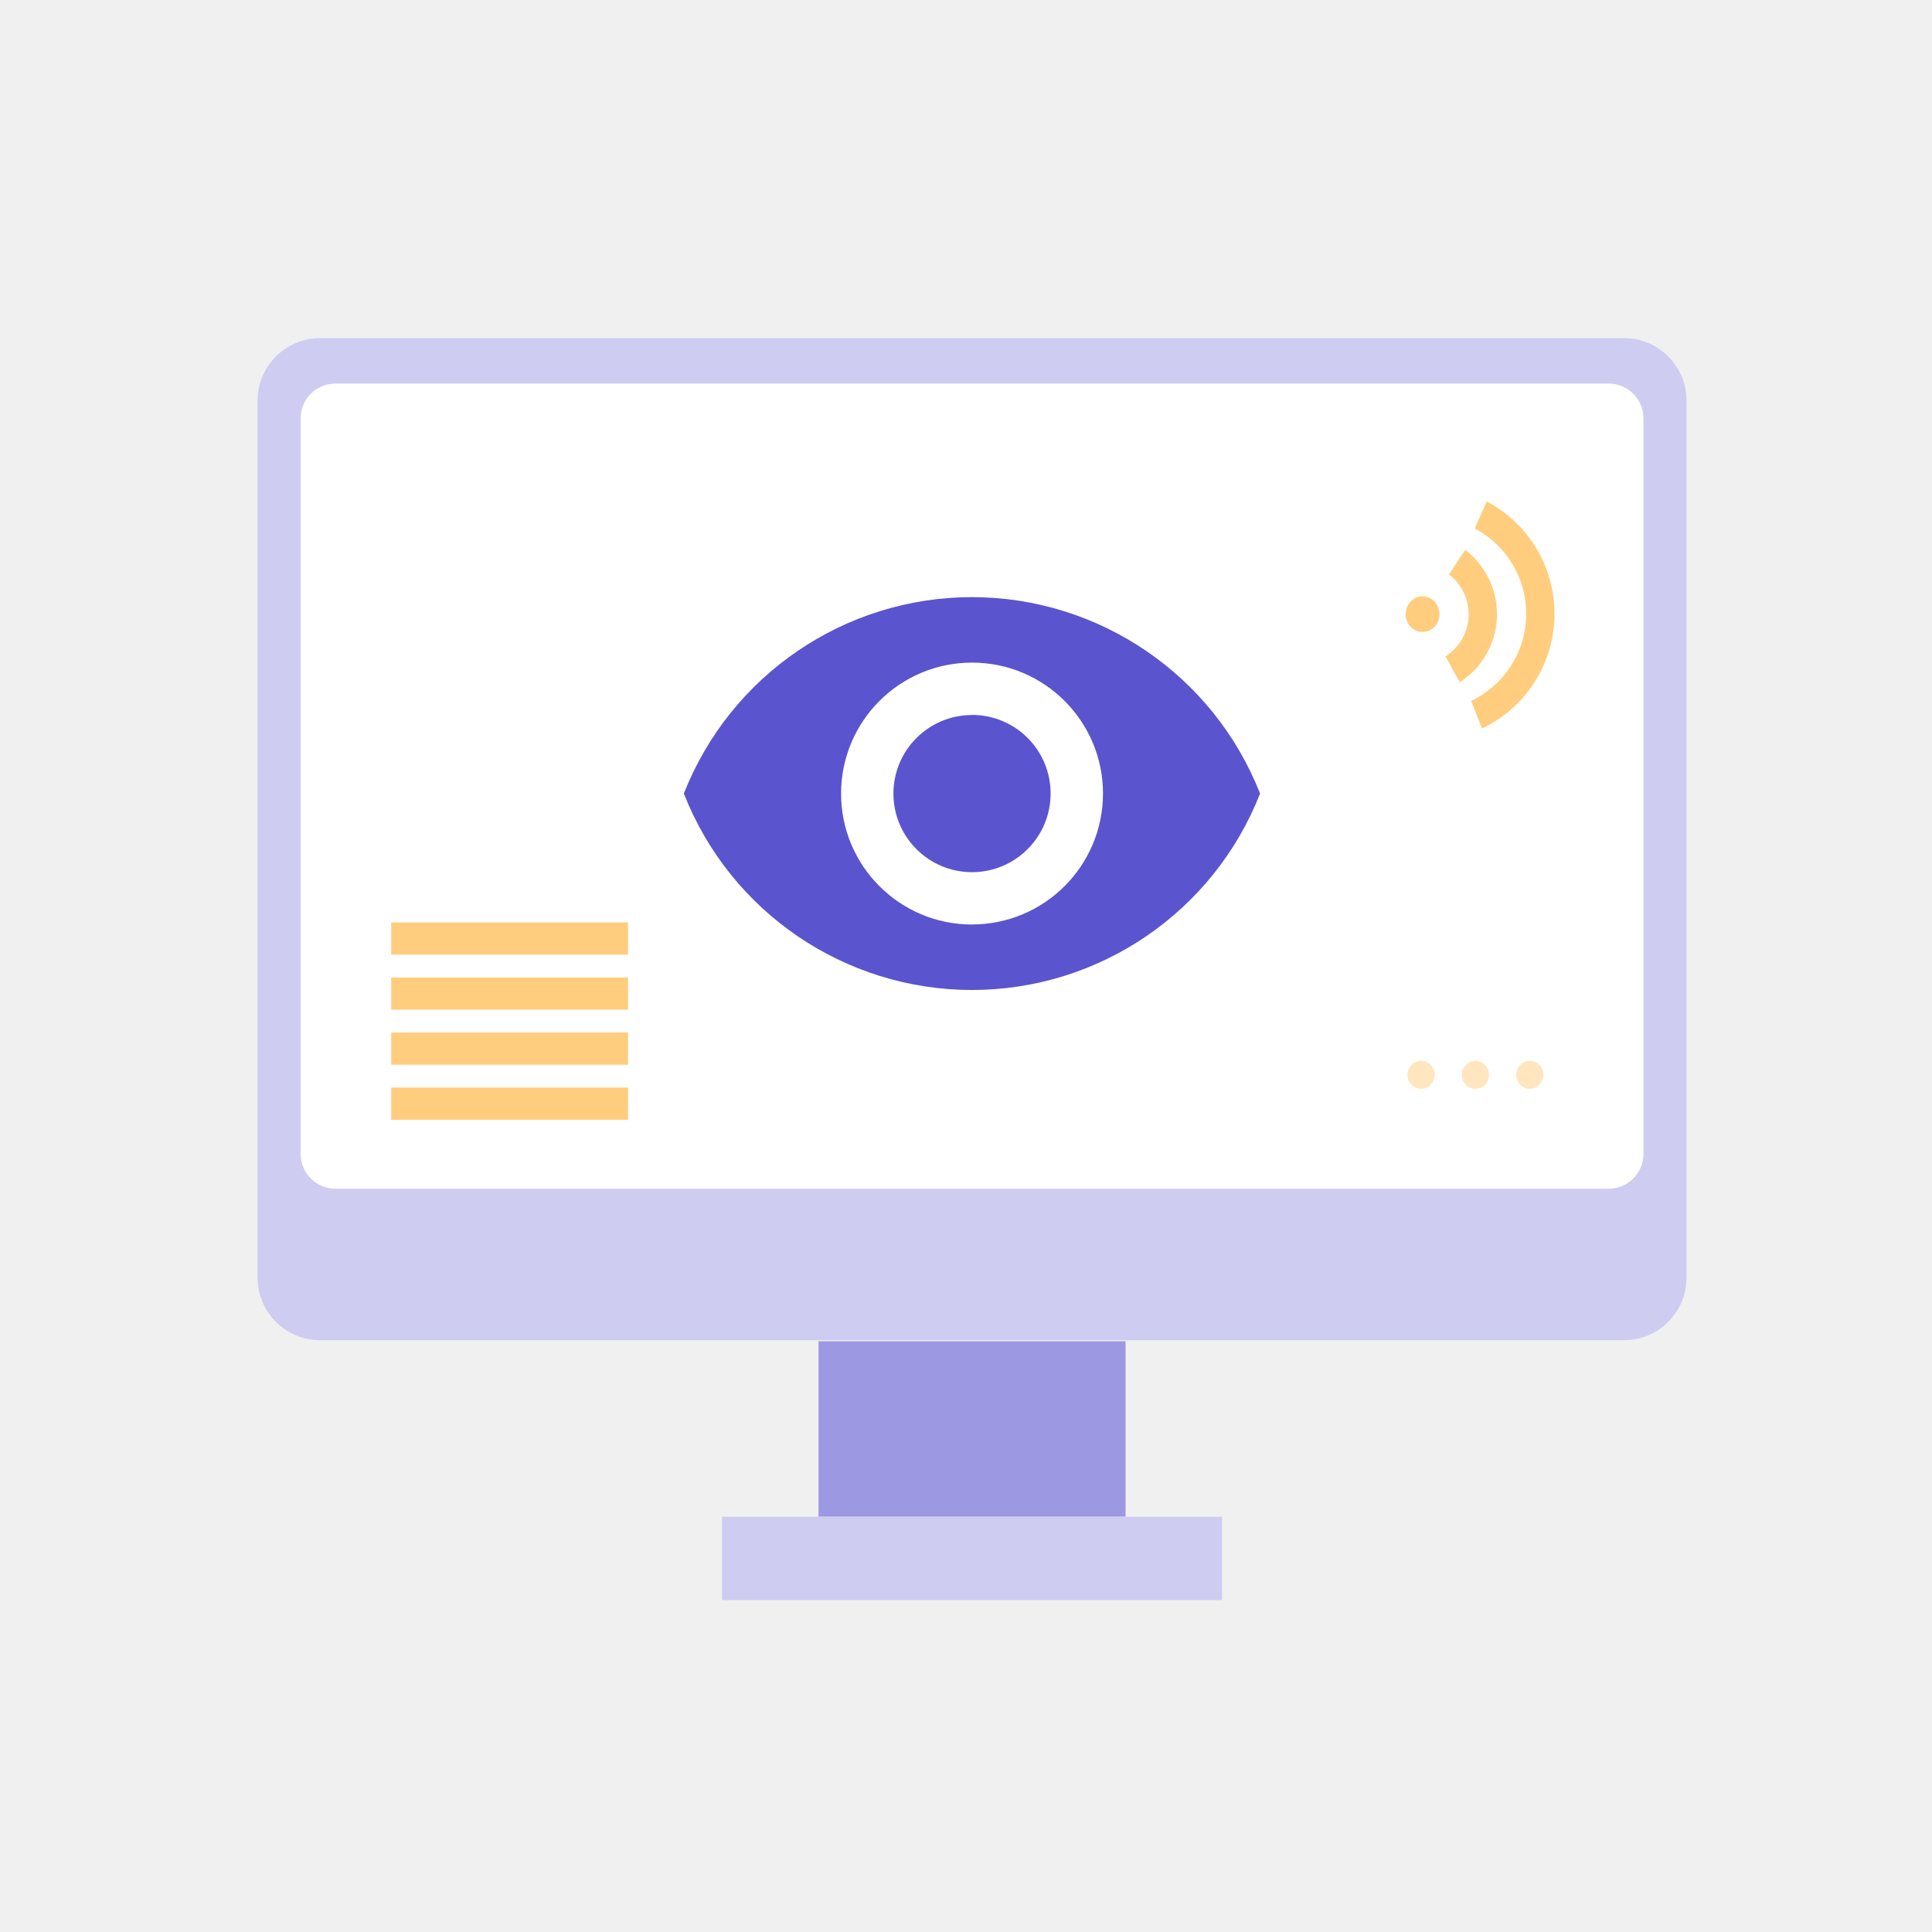
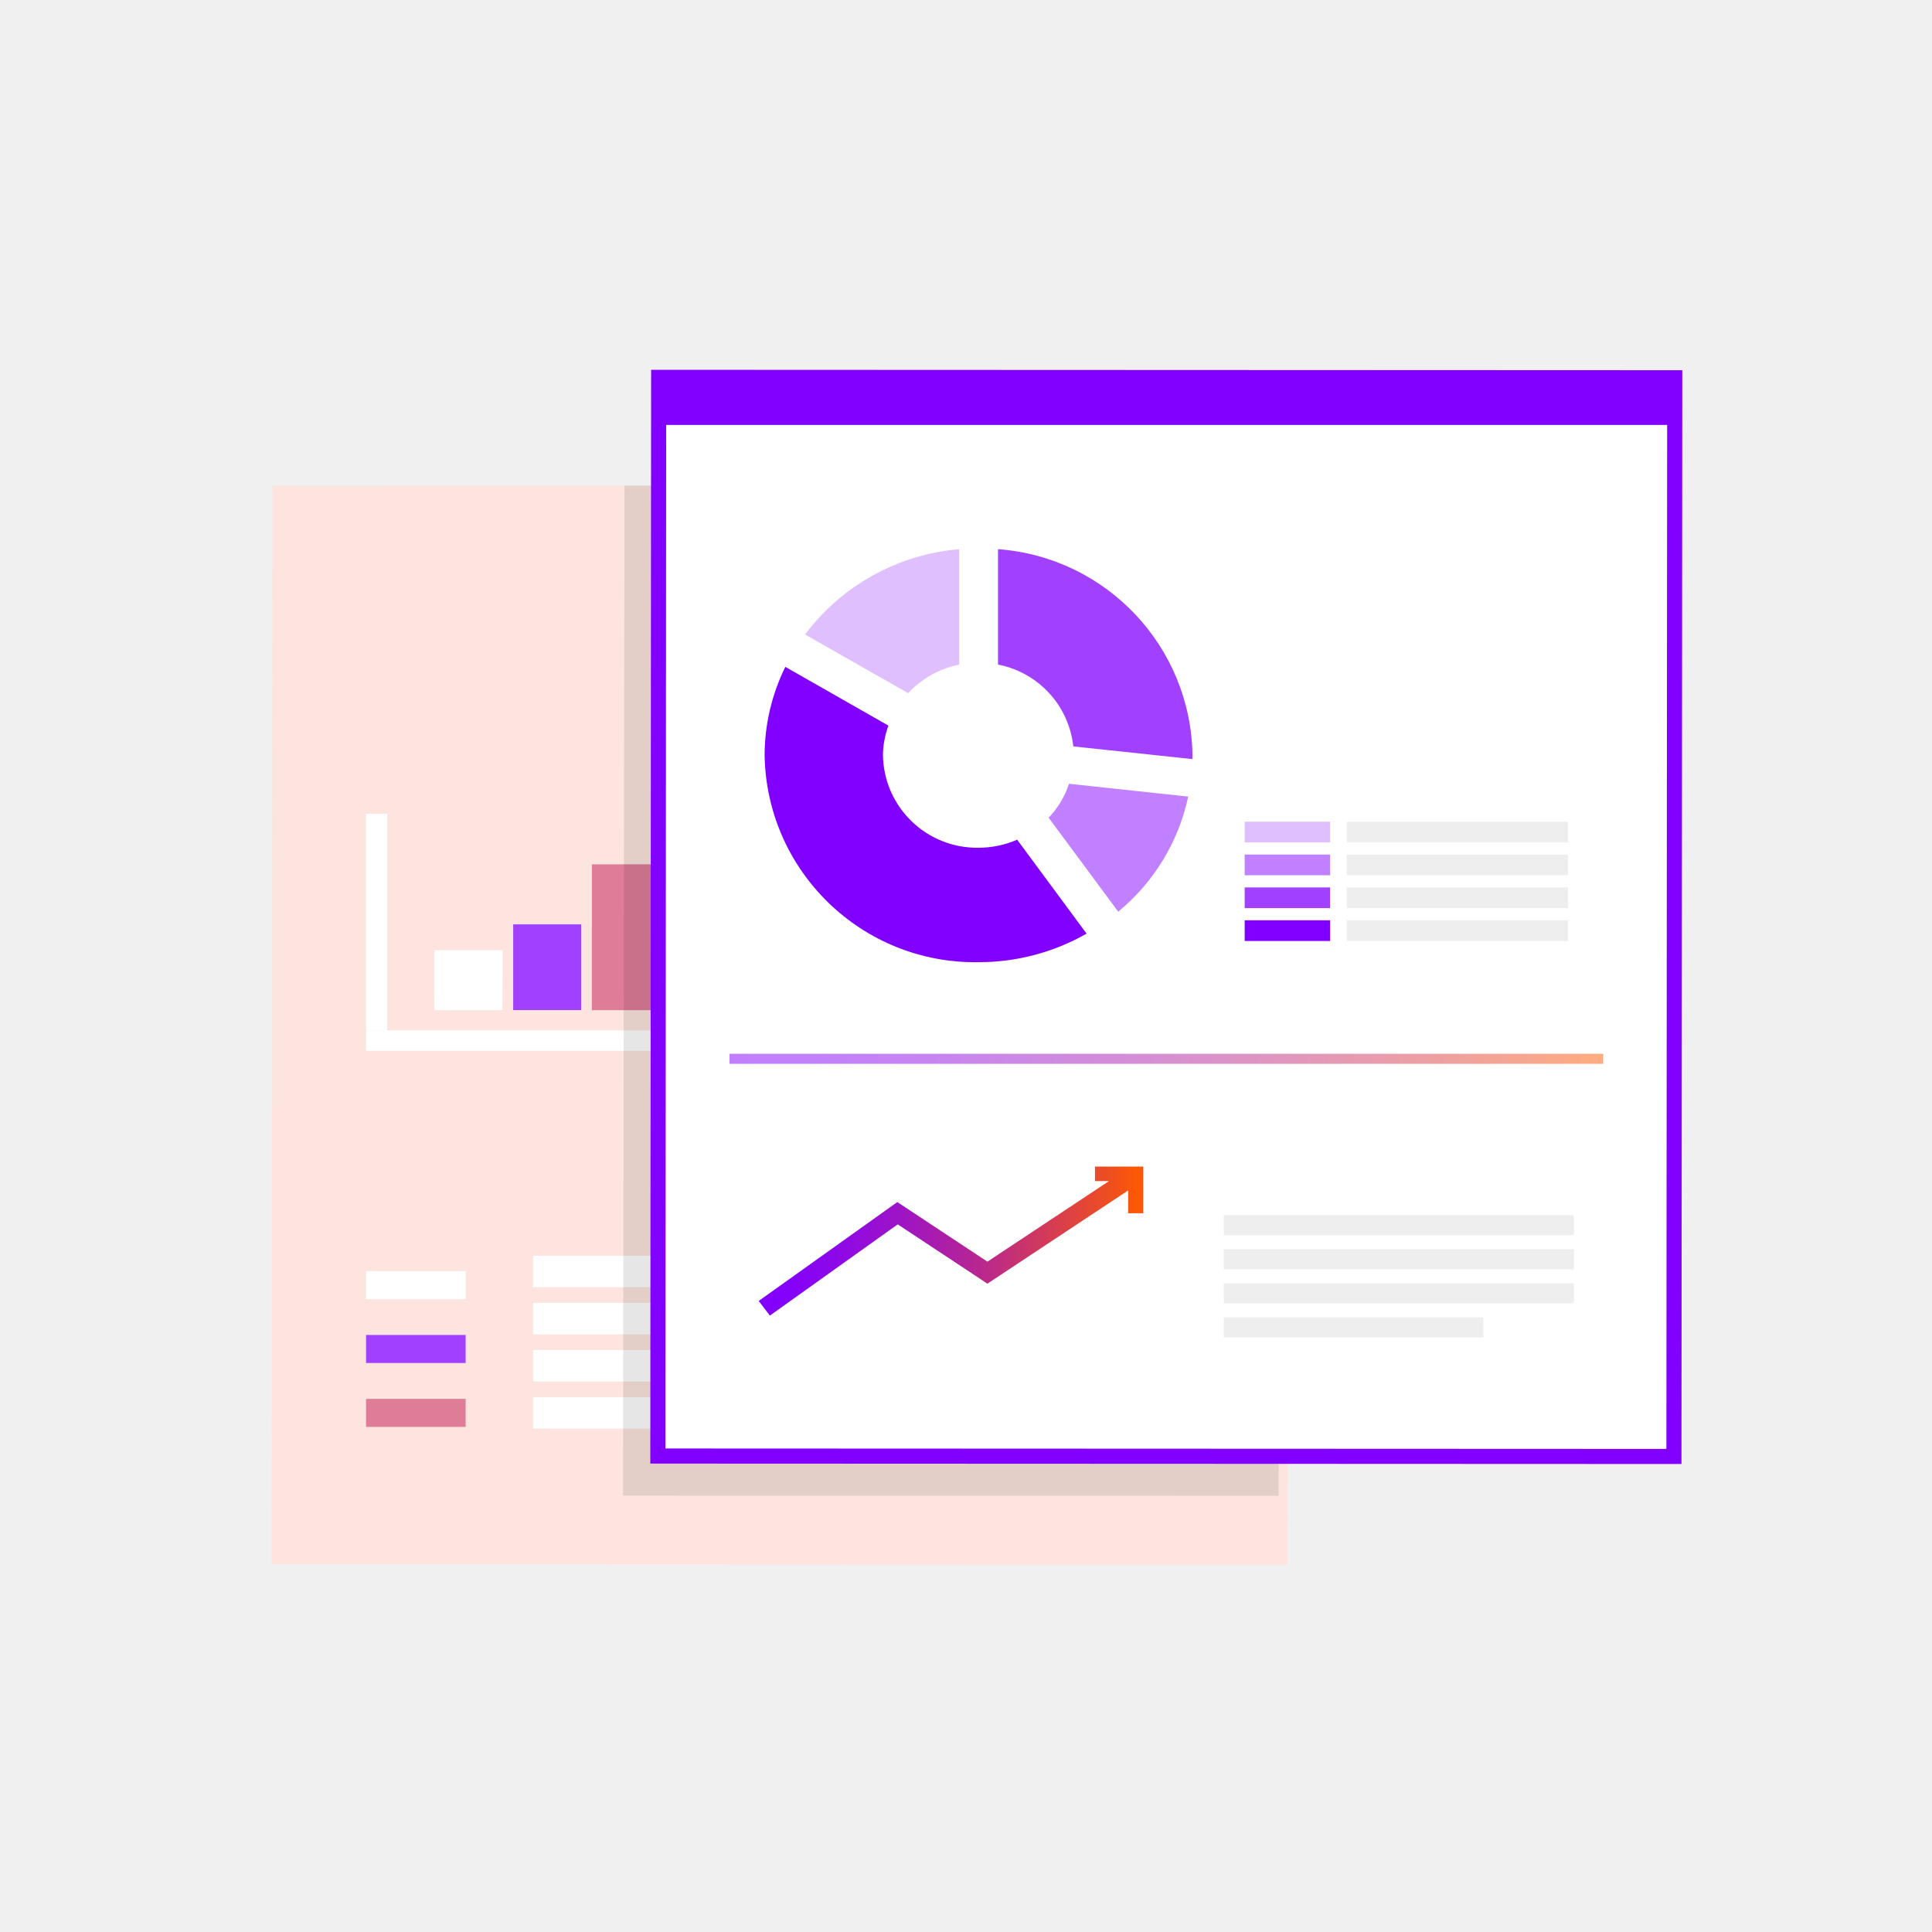
- <svg xmlns="http://www.w3.org/2000/svg" width="120" height="120" viewBox="0 0 120 120">
+ <svg xmlns="http://www.w3.org/2000/svg" width="128" height="128" viewBox="0 0 128 128">
  <defs>
-     <clipPath id="clip-_00_r_ico1_03">
-       <rect width="120" height="120" />
+     <linearGradient id="linear-gradient" y1="0.5" x2="1" y2="0.5" gradientUnits="objectBoundingBox">
+       <stop offset="0" stop-color="#8200ff" />
+       <stop offset="0.089" stop-color="#8502f8" />
+       <stop offset="0.216" stop-color="#8e09e5" />
+       <stop offset="0.367" stop-color="#9e14c5" />
+       <stop offset="0.537" stop-color="#b3239a" />
+       <stop offset="0.721" stop-color="#ce3762" />
+       <stop offset="0.915" stop-color="#ef4e1f" />
+       <stop offset="0.999" stop-color="#ff5a00" />
+       <stop offset="0.999" stop-color="#f8540d" />
+       <stop offset="0.999" stop-color="#f34f19" />
+       <stop offset="1" stop-color="#ef4c20" />
+       <stop offset="1" stop-color="#ef4c22" />
+     </linearGradient>
+     <clipPath id="clip-Solution_3">
+       <rect width="128" height="128" />
    </clipPath>
  </defs>
-   <g id="_00_r_ico1_03" data-name="00_r_ico1_03" clip-path="url(#clip-_00_r_ico1_03)">
-     <g id="그룹_13462" data-name="그룹 13462">
-       <g id="그룹_13222" data-name="그룹 13222" transform="translate(-603 -1122)">
-         <g id="그룹_13227" data-name="그룹 13227" transform="translate(618.999 1143.001)">
-           <g id="그룹_13225" data-name="그룹 13225" transform="translate(0 0)">
-             <rect id="사각형_6061" data-name="사각형 6061" width="88.753" height="62.241" rx="3.885" fill="#ceccf1" />
-             <rect id="사각형_6062" data-name="사각형 6062" width="83.403" height="50.009" rx="2.158" transform="translate(2.675 2.822)" fill="#fff" />
-             <rect id="사각형_6063" data-name="사각형 6063" width="19.07" height="10.897" transform="translate(34.841 62.309)" fill="#9d98e2" />
-             <rect id="사각형_6064" data-name="사각형 6064" width="31.057" height="5.176" transform="translate(28.848 73.206)" fill="#ceccf1" />
-             <g id="그룹_13222-2" data-name="그룹 13222" transform="translate(8.299 37.293)">
-               <line id="선_3520" data-name="선 3520" x2="14.711" fill="none" stroke="#ffcd7d" stroke-miterlimit="10" stroke-width="2" />
-               <line id="선_3521" data-name="선 3521" x2="14.711" transform="translate(0 3.419)" fill="none" stroke="#ffcd7d" stroke-miterlimit="10" stroke-width="2" />
-               <line id="선_3522" data-name="선 3522" x2="14.711" transform="translate(0 6.838)" fill="none" stroke="#ffcd7d" stroke-miterlimit="10" stroke-width="2" />
-               <line id="선_3523" data-name="선 3523" x2="14.711" transform="translate(0 10.257)" fill="none" stroke="#ffcd7d" stroke-miterlimit="10" stroke-width="2" />
+   <g id="Solution_3" clip-path="url(#clip-Solution_3)">
+     <g id="그룹_13616" data-name="그룹 13616" transform="translate(18 25)">
+       <path id="패스_28735" data-name="패스 28735" d="M537.09,218.474l67.318.028-.053,71.466-67.318-.029Z" transform="translate(-537.036 -211.301)" fill="#fde4de" fill-rule="evenodd" />
+       <g id="그룹_13603" data-name="그룹 13603" transform="translate(6.252 58.196)">
+         <rect id="사각형_6172" data-name="사각형 6172" width="6.598" height="1.857" transform="translate(0 1.016)" fill="#fff" />
+         <rect id="사각형_6173" data-name="사각형 6173" width="6.598" height="1.857" transform="translate(0 5.249)" fill="#a140ff" />
+         <rect id="사각형_6174" data-name="사각형 6174" width="6.598" height="1.857" transform="translate(0 9.482)" fill="#df7d99" />
+         <rect id="사각형_6175" data-name="사각형 6175" width="30.717" height="2.088" transform="translate(11.065 3.122)" fill="#fff" />
+         <rect id="사각형_6176" data-name="사각형 6176" width="30.717" height="2.087" transform="translate(11.065 9.368)" fill="#fff" />
+         <rect id="사각형_6177" data-name="사각형 6177" width="30.717" height="2.087" transform="translate(11.065 6.245)" fill="#fff" />
+         <rect id="사각형_6178" data-name="사각형 6178" width="30.717" height="2.087" transform="translate(11.065)" fill="#fff" />
+       </g>
+       <g id="그룹_13604" data-name="그룹 13604" transform="translate(6.252 28.915)">
+         <rect id="사각형_6179" data-name="사각형 6179" width="1.396" height="14.352" transform="translate(0.001)" fill="#fff" />
+         <rect id="사각형_6180" data-name="사각형 6180" width="41.782" height="1.351" transform="translate(0 14.352)" fill="#fff" />
+       </g>
+       <g id="그룹_13605" data-name="그룹 13605" transform="translate(10.781 28.108)">
+         <path id="패스_28736" data-name="패스 28736" d="M555.3,270.6l4.511,0-.008,3.97-4.512,0Z" transform="translate(-555.294 -260.754)" fill="#fff" fill-rule="evenodd" />
+         <rect id="사각형_6181" data-name="사각형 6181" width="4.511" height="5.681" transform="translate(5.219 8.134)" fill="#a140ff" />
+         <rect id="사각형_6182" data-name="사각형 6182" width="4.511" height="9.664" transform="translate(10.434 4.155)" fill="#df7d99" />
+         <rect id="사각형_6183" data-name="사각형 6183" width="4.511" height="8.323" transform="translate(15.651 5.498)" fill="#d0bbe3" />
+         <rect id="사각형_6184" data-name="사각형 6184" width="4.511" height="4.166" transform="translate(20.866 9.658)" fill="#dacce8" />
+         <rect id="사각형_6185" data-name="사각형 6185" width="4.511" height="5.737" transform="translate(25.949 8.082)" fill="#851994" />
+         <rect id="사각형_6186" data-name="사각형 6186" width="4.511" height="8.325" transform="translate(31.166 5.497)" fill="#f9efde" />
+         <rect id="사각형_6187" data-name="사각형 6187" width="4.511" height="13.824" transform="translate(36.381)" fill="#fff" />
+       </g>
+       <g id="그룹_13612" data-name="그룹 13612" transform="translate(23.276 0)">
+         <path id="패스_28737" data-name="패스 28737" d="M576.454,285.391l43.432.009.1-66.917-43.432-.008Z" transform="translate(-576.454 -211.301)" fill-rule="evenodd" opacity="0.1" />
+         <g id="그룹_13611" data-name="그룹 13611" transform="translate(2.309)">
+           <path id="패스_28738" data-name="패스 28738" d="M580.418,206.327l67.317.028-.053,71.466-67.317-.028Z" transform="translate(-580.365 -206.327)" fill="#fff" stroke="#8200ff" stroke-miterlimit="10" stroke-width="1" fill-rule="evenodd" />
+           <rect id="사각형_6188" data-name="사각형 6188" width="67.318" height="3.151" transform="translate(0.026 0)" fill="#8200ff" />
+           <g id="그룹_13609" data-name="그룹 13609" transform="translate(7.072 11.386)">
+             <g id="그룹_13606" data-name="그룹 13606">
+               <path id="패스_28739" data-name="패스 28739" d="M625.561,251.929a5.954,5.954,0,0,1-1.352,2.247l4.61,6.227a13.562,13.562,0,0,0,4.638-7.626Z" transform="translate(-605.391 -236.387)" fill="#c080ff" />
+               <path id="패스_28740" data-name="패스 28740" d="M618.53,233.253a6.2,6.2,0,0,1,4.988,5.421l7.885.841c0-.086.011-.169.011-.258a13.9,13.9,0,0,0-12.884-13.649Z" transform="translate(-603.066 -225.609)" fill="#a140ff" />
+               <path id="패스_28741" data-name="패스 28741" d="M603.709,235.147a6.314,6.314,0,0,1,3.381-1.894v-7.644a14.253,14.253,0,0,0-10.21,5.649Z" transform="translate(-594.2 -225.609)" fill="#e0bfff" />
+               <path id="패스_28742" data-name="패스 28742" d="M609.074,250.261a6.426,6.426,0,0,1-2.559.533,6.236,6.236,0,0,1-6.334-6.13,5.883,5.883,0,0,1,.362-1.961l-6.829-3.892a13.31,13.31,0,0,0-1.373,5.854,13.945,13.945,0,0,0,14.174,13.71,14.386,14.386,0,0,0,7.157-1.891Z" transform="translate(-592.341 -231.015)" fill="#8200ff" />
            </g>
-             <g id="그룹_13223" data-name="그룹 13223" transform="translate(71.309 10.147)">
-               <path id="패스_28615" data-name="패스 28615" d="M1288.309,271.83l-.879-1.607a3.109,3.109,0,0,0,.213-5.094l1.011-1.519a5.019,5.019,0,0,1-.346,8.219Z" transform="translate(-1284.953 -260.601)" fill="#ffcd7d" />
-               <ellipse id="타원_15041" data-name="타원 15041" cx="1.05" cy="1.106" rx="1.05" ry="1.106" transform="translate(0 5.894)" fill="#ffcd7d" />
-               <path id="패스_28616" data-name="패스 28616" d="M1290.923,272.382l-.678-1.712a5.991,5.991,0,0,0,.225-10.711l.75-1.678a7.888,7.888,0,0,1-.3,14.1Z" transform="translate(-1286.179 -258.281)" fill="#ffcd7d" />
-               <path id="패스_28617" data-name="패스 28617" d="M1291.258,259.783" transform="translate(-1286.62 -258.935)" fill="#ffcd7d" />
+             <g id="그룹_13607" data-name="그룹 13607" transform="translate(31.806 18.054)">
+               <rect id="사각형_6189" data-name="사각형 6189" width="5.661" height="1.372" fill="#e0bfff" />
+               <rect id="사각형_6190" data-name="사각형 6190" width="5.661" height="1.372" transform="translate(0 2.177)" fill="#c080ff" />
+               <rect id="사각형_6191" data-name="사각형 6191" width="5.661" height="1.372" transform="translate(0 4.354)" fill="#a140ff" />
+               <rect id="사각형_6192" data-name="사각형 6192" width="5.661" height="1.372" transform="translate(0 6.531)" fill="#8200ff" />
            </g>
-             <g id="그룹_13224" data-name="그룹 13224" transform="translate(71.421 44.89)">
-               <ellipse id="타원_15042" data-name="타원 15042" cx="0.844" cy="0.87" rx="0.844" ry="0.87" fill="#ffe6be" />
-               <ellipse id="타원_15043" data-name="타원 15043" cx="0.844" cy="0.87" rx="0.844" ry="0.87" transform="translate(3.378)" fill="#ffe6be" />
-               <ellipse id="타원_15044" data-name="타원 15044" cx="0.844" cy="0.87" rx="0.844" ry="0.87" transform="translate(6.756)" fill="#ffe6be" />
+             <g id="그룹_13608" data-name="그룹 13608" transform="translate(38.569 18.054)">
+               <rect id="사각형_6193" data-name="사각형 6193" width="14.658" height="1.372" fill="#eee" />
+               <rect id="사각형_6194" data-name="사각형 6194" width="14.658" height="1.372" transform="translate(0 2.177)" fill="#eee" />
+               <rect id="사각형_6195" data-name="사각형 6195" width="14.658" height="1.372" transform="translate(0 4.354)" fill="#eee" />
+               <rect id="사각형_6196" data-name="사각형 6196" width="14.658" height="1.372" transform="translate(0 6.531)" fill="#eee" />
            </g>
          </g>
-           <g id="그룹_13226" data-name="그룹 13226" transform="translate(26.481 16.084)">
-             <path id="패스_28618" data-name="패스 28618" d="M1221.557,268.8a19.24,19.24,0,0,0-17.9,12.2,19.224,19.224,0,0,0,35.79,0A19.24,19.24,0,0,0,1221.557,268.8Zm0,20.335a8.134,8.134,0,1,1,8.134-8.134A8.137,8.137,0,0,1,1221.557,289.131Zm0-13.014a4.881,4.881,0,1,0,4.88,4.881A4.874,4.874,0,0,0,1221.557,276.116Z" transform="translate(-1203.662 -268.796)" fill="#5b54cf" />
+           <rect id="사각형_6197" data-name="사각형 6197" width="57.885" height="0.665" transform="translate(4.743 44.816)" opacity="0.5" fill="url(#linear-gradient)" />
+           <g id="그룹_13610" data-name="그룹 13610" transform="translate(6.679 52.273)">
+             <path id="패스_28743" data-name="패스 28743" d="M616.154,297.958h1v-3.091h-.78l-.011-.015-.023.015h-2.382v.964h.927l-8.054,5.335-5.969-3.948-9.183,6.552.74.97,8.471-6.044,5.942,3.93,9.325-6.178v1.509" transform="translate(-591.677 -294.852)" fill="url(#linear-gradient)" />
+             <rect id="사각형_6198" data-name="사각형 6198" width="23.197" height="1.326" transform="translate(30.815 3.235)" fill="#eee" />
+             <rect id="사각형_6199" data-name="사각형 6199" width="23.197" height="1.326" transform="translate(30.815 5.492)" fill="#eee" />
+             <rect id="사각형_6200" data-name="사각형 6200" width="23.197" height="1.326" transform="translate(30.815 7.749)" fill="#eee" />
+             <rect id="사각형_6201" data-name="사각형 6201" width="17.195" height="1.326" transform="translate(30.815 10.006)" fill="#eee" />
          </g>
        </g>
      </g>
-       <rect id="사각형_6118" data-name="사각형 6118" width="120" height="120" fill="none" />
    </g>
  </g>
</svg>
